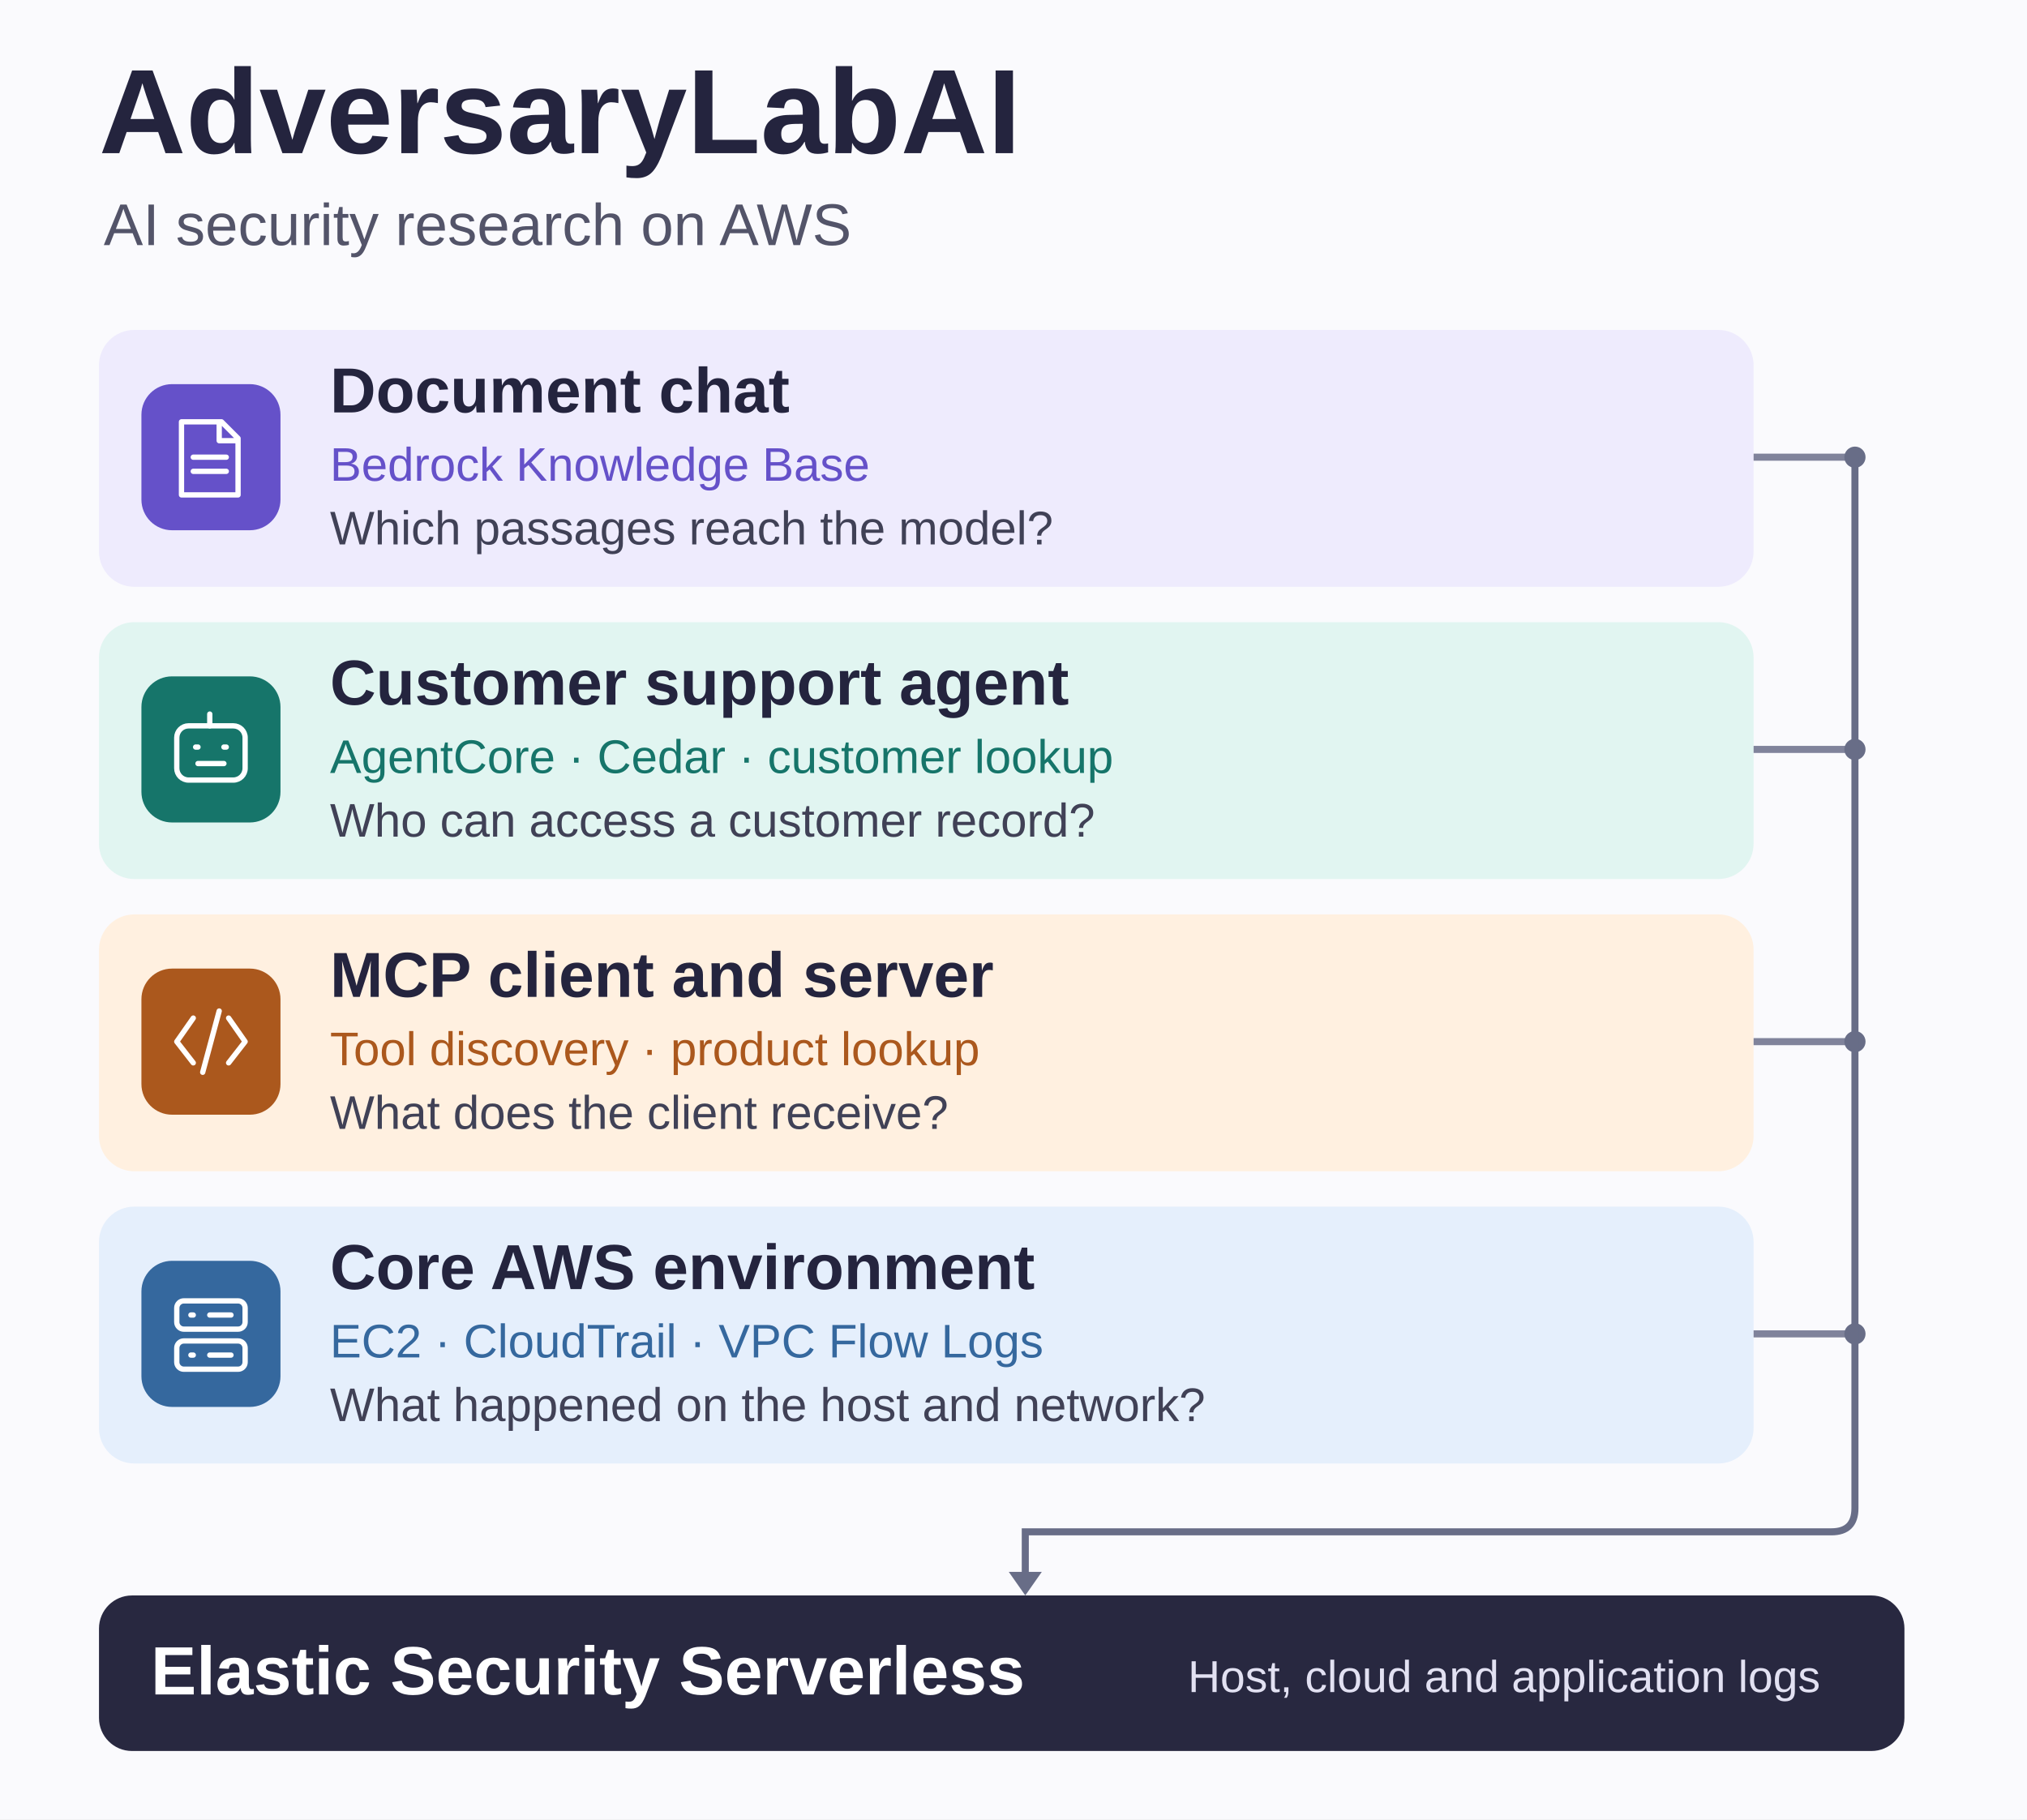
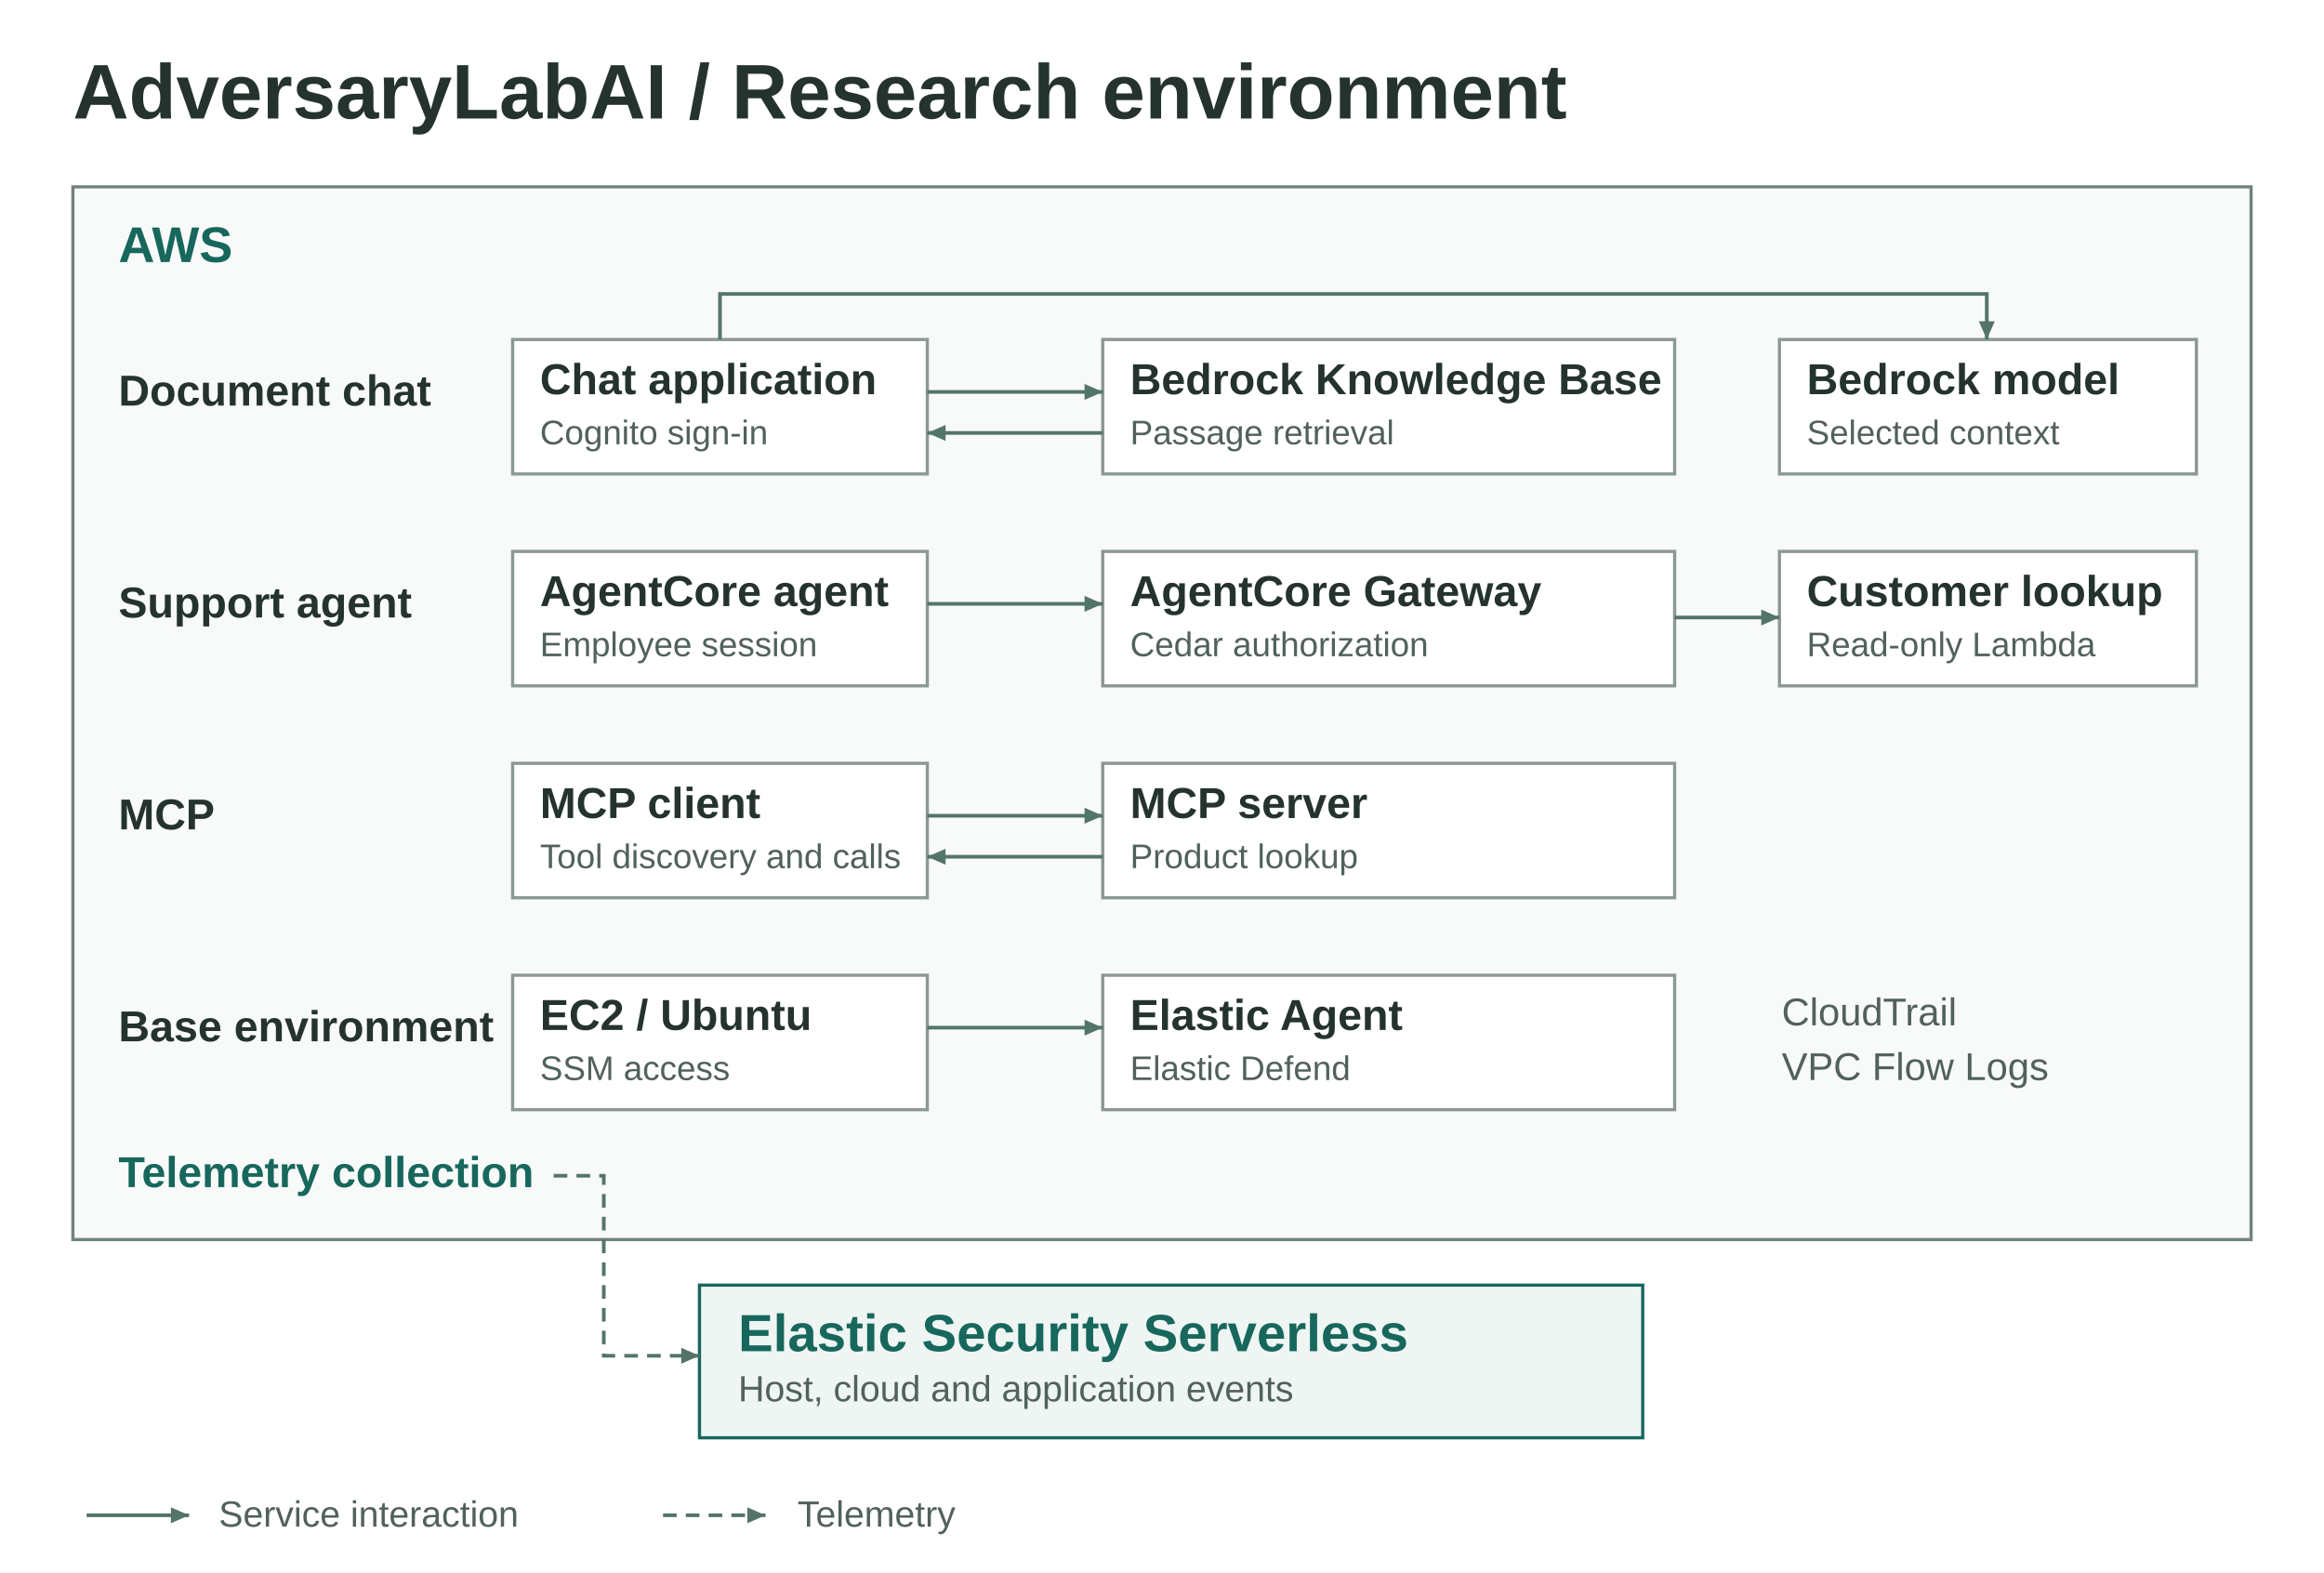
- <svg xmlns="http://www.w3.org/2000/svg" width="860" height="772" viewBox="0 0 860 772" role="img">
-   <rect x="0" y="0" width="860" height="772" rx="0" fill="#FAFAFD" />
-   <text x="42" y="65" font-family="Liberation Sans,Arial,sans-serif" font-size="51" font-weight="700" fill="#24243E">AdversaryLabAI</text>
-   <text x="44" y="104" font-family="Liberation Sans,Arial,sans-serif" font-size="25" font-weight="400" fill="#535469">AI security research on AWS</text>
-   <rect x="42" y="140" width="702" height="109" rx="15" fill="#EEEBFD" />
-   <rect x="60" y="163" width="59" height="62" rx="13" fill="#6551C9" />
-   <g transform="translate(73 177)" fill="none" stroke="#fff" stroke-width="2.25" stroke-linecap="round" stroke-linejoin="round">
-     <path d="M4 2h17l7 7v24H4z M20 2v8h8 M9 17h14 M9 23h14" />
-   </g>
-   <text x="140" y="175" font-family="Liberation Sans,Arial,sans-serif" font-size="27" font-weight="700" fill="#24243E">Document chat</text>
-   <text x="140" y="204" font-family="Liberation Sans,Arial,sans-serif" font-size="20" font-weight="400" fill="#6551C9">Bedrock Knowledge Base</text>
-   <text x="140" y="231" font-family="Liberation Sans,Arial,sans-serif" font-size="20" font-weight="400" fill="#404156">Which passages reach the model?</text>
-   <path d="M744 194 H787" stroke="#80839B" stroke-width="3" fill="none" />
-   <circle cx="787" cy="194" r="4.5" fill="#686D87" />
-   <rect x="42" y="264" width="702" height="109" rx="15" fill="#E1F5F1" />
-   <rect x="60" y="287" width="59" height="62" rx="13" fill="#16756A" />
-   <g transform="translate(73 301)" fill="none" stroke="#fff" stroke-width="2.25" stroke-linecap="round" stroke-linejoin="round">
-     <rect x="2" y="7" width="29" height="23" rx="5" />
-     <path d="M16 2v5 M10 16h1 M22 16h1 M11 23h11" />
-   </g>
-   <text x="140" y="299" font-family="Liberation Sans,Arial,sans-serif" font-size="27" font-weight="700" fill="#24243E">Customer support agent</text>
-   <text x="140" y="328" font-family="Liberation Sans,Arial,sans-serif" font-size="20" font-weight="400" fill="#16756A">AgentCore · Cedar · customer lookup</text>
-   <text x="140" y="355" font-family="Liberation Sans,Arial,sans-serif" font-size="20" font-weight="400" fill="#404156">Who can access a customer record?</text>
-   <path d="M744 318 H787" stroke="#80839B" stroke-width="3" fill="none" />
-   <circle cx="787" cy="318" r="4.5" fill="#686D87" />
-   <rect x="42" y="388" width="702" height="109" rx="15" fill="#FFF0E0" />
-   <rect x="60" y="411" width="59" height="62" rx="13" fill="#AB581D" />
-   <g transform="translate(73 425)" fill="none" stroke="#fff" stroke-width="2.25" stroke-linecap="round" stroke-linejoin="round">
-     <path d="m9 7-7 10 7 9 M24 7l7 10-7 9 M20 4l-7 26" />
-   </g>
-   <text x="140" y="423" font-family="Liberation Sans,Arial,sans-serif" font-size="27" font-weight="700" fill="#24243E">MCP client and server</text>
-   <text x="140" y="452" font-family="Liberation Sans,Arial,sans-serif" font-size="20" font-weight="400" fill="#AB581D">Tool discovery · product lookup</text>
-   <text x="140" y="479" font-family="Liberation Sans,Arial,sans-serif" font-size="20" font-weight="400" fill="#404156">What does the client receive?</text>
-   <path d="M744 442 H787" stroke="#80839B" stroke-width="3" fill="none" />
-   <circle cx="787" cy="442" r="4.5" fill="#686D87" />
-   <rect x="42" y="512" width="702" height="109" rx="15" fill="#E5EFFC" />
-   <rect x="60" y="535" width="59" height="62" rx="13" fill="#35689E" />
-   <g transform="translate(73 549)" fill="none" stroke="#fff" stroke-width="2.25" stroke-linecap="round" stroke-linejoin="round">
-     <rect x="2" y="3" width="29" height="12" rx="3" />
-     <rect x="2" y="20" width="29" height="12" rx="3" />
-     <path d="M8 9h1 M8 26h1 M16 9h9 M16 26h9" />
-   </g>
-   <text x="140" y="547" font-family="Liberation Sans,Arial,sans-serif" font-size="27" font-weight="700" fill="#24243E">Core AWS environment</text>
-   <text x="140" y="576" font-family="Liberation Sans,Arial,sans-serif" font-size="20" font-weight="400" fill="#35689E">EC2 · CloudTrail · VPC Flow Logs</text>
-   <text x="140" y="603" font-family="Liberation Sans,Arial,sans-serif" font-size="20" font-weight="400" fill="#404156">What happened on the host and network?</text>
-   <path d="M744 566 H787" stroke="#80839B" stroke-width="3" fill="none" />
-   <circle cx="787" cy="566" r="4.5" fill="#686D87" />
-   <path d="M787 194 V640 Q787 650 777 650 H435 V670" fill="none" stroke="#686D87" stroke-width="3" />
-   <path d="m428 667 7 10 7-10z" fill="#686D87" />
-   <rect x="42" y="677" width="766" height="66" rx="14" fill="#282840" />
-   <text x="64" y="719" font-family="Liberation Sans,Arial,sans-serif" font-size="29" font-weight="700" fill="#FFFFFF">Elastic Security Serverless</text>
-   <text x="504" y="718" font-family="Liberation Sans,Arial,sans-serif" font-size="19" font-weight="400" fill="#E2E1F2">Host, cloud and application logs</text>
+ <svg xmlns="http://www.w3.org/2000/svg" width="1020" height="690" viewBox="0 0 1020 690">
+   <rect x="0" y="0" width="1020" height="690" fill="white" />
+   <text x="32" y="52" fill="#25332F" font-family="Liberation Sans,Arial,sans-serif" font-size="34" font-weight="700">AdversaryLabAI  /  Research environment</text>
+   <rect x="32" y="82" width="956" height="462" fill="#F8FAF9" stroke="#72837C" stroke-width="1.4" />
+   <text x="52" y="115" fill="#17675D" font-family="Liberation Sans,Arial,sans-serif" font-size="22" font-weight="700">AWS</text>
+   <text x="52" y="178" fill="#25332F" font-family="Liberation Sans,Arial,sans-serif" font-size="19" font-weight="700">Document chat</text>
+   <text x="52" y="271" fill="#25332F" font-family="Liberation Sans,Arial,sans-serif" font-size="19" font-weight="700">Support agent</text>
+   <text x="52" y="364" fill="#25332F" font-family="Liberation Sans,Arial,sans-serif" font-size="19" font-weight="700">MCP</text>
+   <text x="52" y="457" fill="#25332F" font-family="Liberation Sans,Arial,sans-serif" font-size="19" font-weight="700">Base environment</text>
+   <rect x="225" y="149" width="182" height="59" fill="#FFFFFF" stroke="#8B9893" stroke-width="1.4" />
+   <text x="237" y="173" fill="#25332F" font-family="Liberation Sans,Arial,sans-serif" font-size="19" font-weight="700">Chat application</text>
+   <text x="237" y="195" fill="#51615D" font-family="Liberation Sans,Arial,sans-serif" font-size="15" font-weight="400">Cognito sign-in</text>
+   <rect x="484" y="149" width="251" height="59" fill="#FFFFFF" stroke="#8B9893" stroke-width="1.4" />
+   <text x="496" y="173" fill="#25332F" font-family="Liberation Sans,Arial,sans-serif" font-size="19" font-weight="700">Bedrock Knowledge Base</text>
+   <text x="496" y="195" fill="#51615D" font-family="Liberation Sans,Arial,sans-serif" font-size="15" font-weight="400">Passage retrieval</text>
+   <rect x="781" y="149" width="183" height="59" fill="#FFFFFF" stroke="#8B9893" stroke-width="1.4" />
+   <text x="793" y="173" fill="#25332F" font-family="Liberation Sans,Arial,sans-serif" font-size="19" font-weight="700">Bedrock model</text>
+   <text x="793" y="195" fill="#51615D" font-family="Liberation Sans,Arial,sans-serif" font-size="15" font-weight="400">Selected context</text>
+   <polyline points="407,172 484,172" fill="none" stroke="#53746B" stroke-width="1.6" />
+   <polygon points="484,172 476.0,168.5 476.0,175.5" fill="#53746B" />
+   <polyline points="484,190 407,190" fill="none" stroke="#53746B" stroke-width="1.6" />
+   <polygon points="407,190 415.0,193.5 415.0,186.5" fill="#53746B" />
+   <polyline points="316,149 316,129 872,129 872,149" fill="none" stroke="#53746B" stroke-width="1.6" />
+   <polygon points="872,149 875.5,141.0 868.5,141.0" fill="#53746B" />
+   <rect x="225" y="242" width="182" height="59" fill="#FFFFFF" stroke="#8B9893" stroke-width="1.4" />
+   <text x="237" y="266" fill="#25332F" font-family="Liberation Sans,Arial,sans-serif" font-size="19" font-weight="700">AgentCore agent</text>
+   <text x="237" y="288" fill="#51615D" font-family="Liberation Sans,Arial,sans-serif" font-size="15" font-weight="400">Employee session</text>
+   <rect x="484" y="242" width="251" height="59" fill="#FFFFFF" stroke="#8B9893" stroke-width="1.4" />
+   <text x="496" y="266" fill="#25332F" font-family="Liberation Sans,Arial,sans-serif" font-size="19" font-weight="700">AgentCore Gateway</text>
+   <text x="496" y="288" fill="#51615D" font-family="Liberation Sans,Arial,sans-serif" font-size="15" font-weight="400">Cedar authorization</text>
+   <rect x="781" y="242" width="183" height="59" fill="#FFFFFF" stroke="#8B9893" stroke-width="1.4" />
+   <text x="793" y="266" fill="#25332F" font-family="Liberation Sans,Arial,sans-serif" font-size="19" font-weight="700">Customer lookup</text>
+   <text x="793" y="288" fill="#51615D" font-family="Liberation Sans,Arial,sans-serif" font-size="15" font-weight="400">Read-only Lambda</text>
+   <polyline points="407,265 484,265" fill="none" stroke="#53746B" stroke-width="1.6" />
+   <polygon points="484,265 476.0,261.5 476.0,268.5" fill="#53746B" />
+   <polyline points="735,271 781,271" fill="none" stroke="#53746B" stroke-width="1.6" />
+   <polygon points="781,271 773.0,267.5 773.0,274.5" fill="#53746B" />
+   <rect x="225" y="335" width="182" height="59" fill="#FFFFFF" stroke="#8B9893" stroke-width="1.4" />
+   <text x="237" y="359" fill="#25332F" font-family="Liberation Sans,Arial,sans-serif" font-size="19" font-weight="700">MCP client</text>
+   <text x="237" y="381" fill="#51615D" font-family="Liberation Sans,Arial,sans-serif" font-size="15" font-weight="400">Tool discovery and calls</text>
+   <rect x="484" y="335" width="251" height="59" fill="#FFFFFF" stroke="#8B9893" stroke-width="1.4" />
+   <text x="496" y="359" fill="#25332F" font-family="Liberation Sans,Arial,sans-serif" font-size="19" font-weight="700">MCP server</text>
+   <text x="496" y="381" fill="#51615D" font-family="Liberation Sans,Arial,sans-serif" font-size="15" font-weight="400">Product lookup</text>
+   <polyline points="407,358 484,358" fill="none" stroke="#53746B" stroke-width="1.6" />
+   <polygon points="484,358 476.0,354.5 476.0,361.5" fill="#53746B" />
+   <polyline points="484,376 407,376" fill="none" stroke="#53746B" stroke-width="1.6" />
+   <polygon points="407,376 415.0,379.5 415.0,372.5" fill="#53746B" />
+   <rect x="225" y="428" width="182" height="59" fill="#FFFFFF" stroke="#8B9893" stroke-width="1.4" />
+   <text x="237" y="452" fill="#25332F" font-family="Liberation Sans,Arial,sans-serif" font-size="19" font-weight="700">EC2 / Ubuntu</text>
+   <text x="237" y="474" fill="#51615D" font-family="Liberation Sans,Arial,sans-serif" font-size="15" font-weight="400">SSM access</text>
+   <rect x="484" y="428" width="251" height="59" fill="#FFFFFF" stroke="#8B9893" stroke-width="1.4" />
+   <text x="496" y="452" fill="#25332F" font-family="Liberation Sans,Arial,sans-serif" font-size="19" font-weight="700">Elastic Agent</text>
+   <text x="496" y="474" fill="#51615D" font-family="Liberation Sans,Arial,sans-serif" font-size="15" font-weight="400">Elastic Defend</text>
+   <polyline points="407,451 484,451" fill="none" stroke="#53746B" stroke-width="1.6" />
+   <polygon points="484,451 476.0,447.5 476.0,454.5" fill="#53746B" />
+   <text x="782" y="450" fill="#51615D" font-family="Liberation Sans,Arial,sans-serif" font-size="17" font-weight="400">CloudTrail</text>
+   <text x="782" y="474" fill="#51615D" font-family="Liberation Sans,Arial,sans-serif" font-size="17" font-weight="400">VPC Flow Logs</text>
+   <text x="52" y="521" fill="#17675D" font-family="Liberation Sans,Arial,sans-serif" font-size="19" font-weight="700">Telemetry collection</text>
+   <rect x="307" y="564" width="414" height="67" fill="#EEF5F2" stroke="#17675D" stroke-width="1.4" />
+   <polyline points="243,516 265,516 265,595 307,595" fill="none" stroke="#53746B" stroke-dasharray="6 4" stroke-width="1.6" />
+   <polygon points="307,595 299.0,591.5 299.0,598.5" fill="#53746B" />
+   <text x="324" y="593" fill="#17675D" font-family="Liberation Sans,Arial,sans-serif" font-size="23" font-weight="700">Elastic Security Serverless</text>
+   <text x="324" y="615" fill="#51615D" font-family="Liberation Sans,Arial,sans-serif" font-size="16" font-weight="400">Host, cloud and application events</text>
+   <polyline points="38,665 83,665" fill="none" stroke="#53746B" stroke-width="1.6" />
+   <polygon points="83,665 75.0,661.5 75.0,668.5" fill="#53746B" />
+   <text x="96" y="670" fill="#51615D" font-family="Liberation Sans,Arial,sans-serif" font-size="16" font-weight="400">Service interaction</text>
+   <polyline points="291,665 336,665" fill="none" stroke="#53746B" stroke-dasharray="6 4" stroke-width="1.6" />
+   <polygon points="336,665 328.0,661.5 328.0,668.5" fill="#53746B" />
+   <text x="350" y="670" fill="#51615D" font-family="Liberation Sans,Arial,sans-serif" font-size="16" font-weight="400">Telemetry</text>
</svg>
